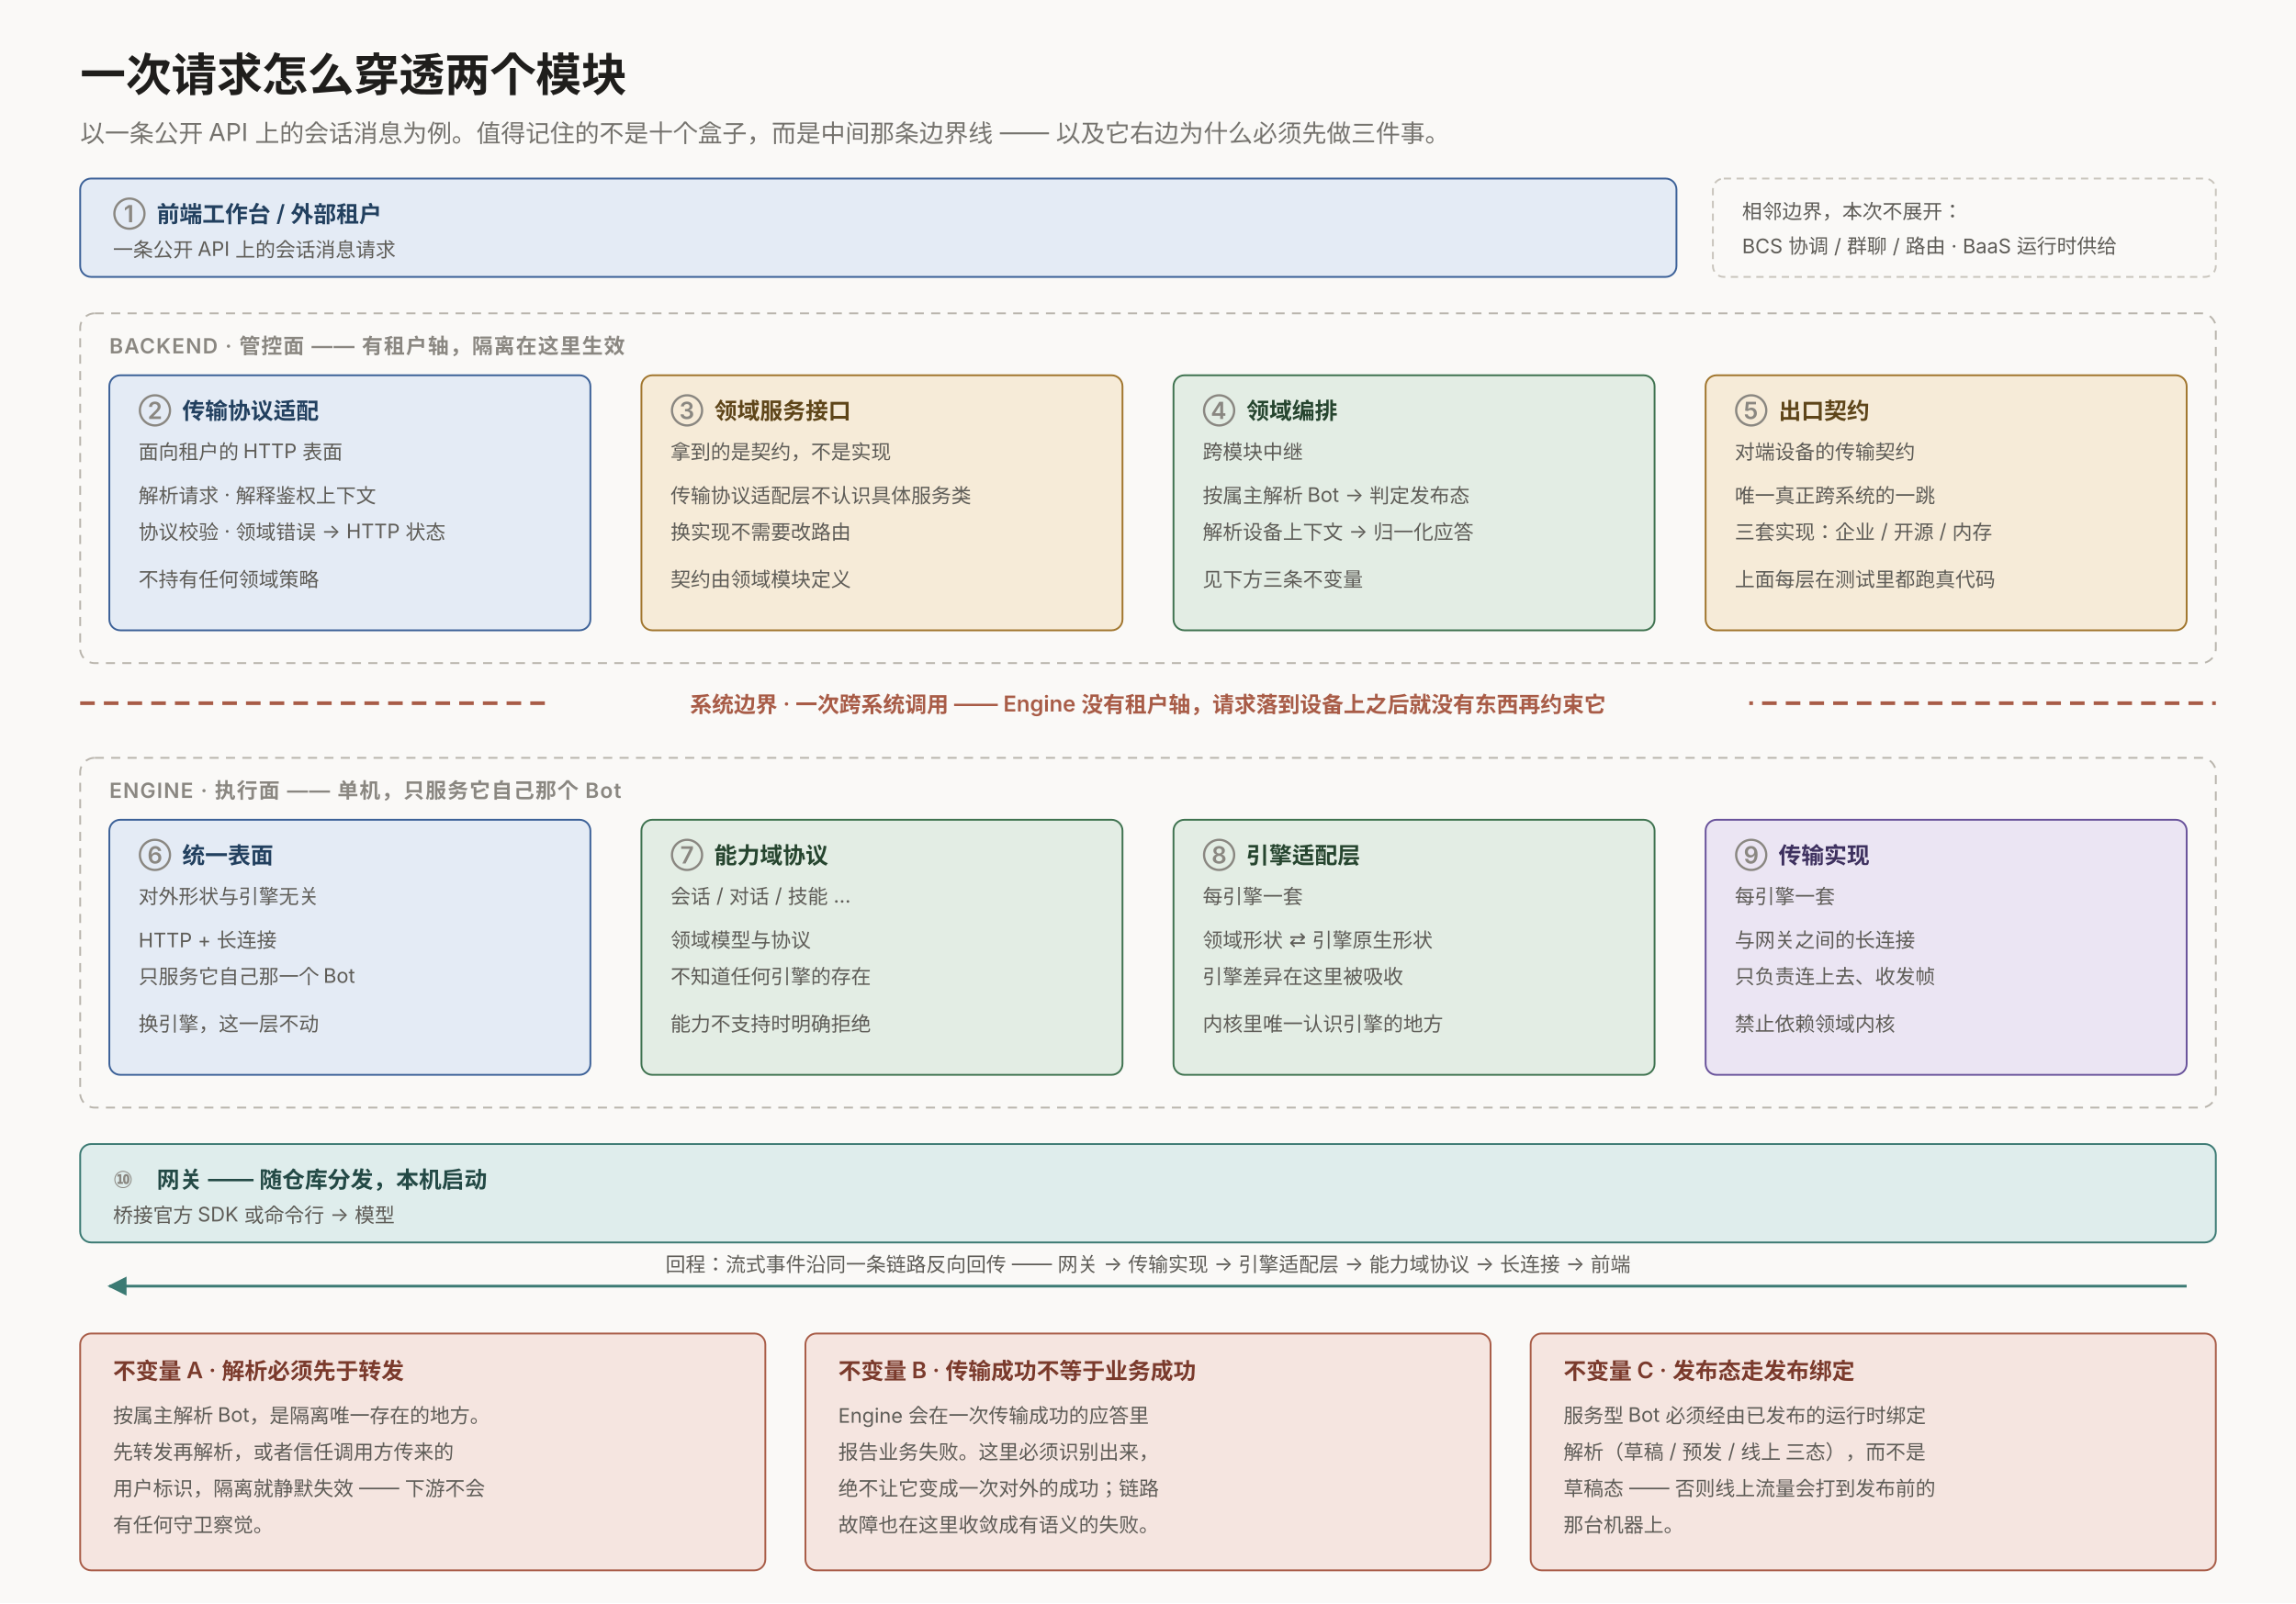
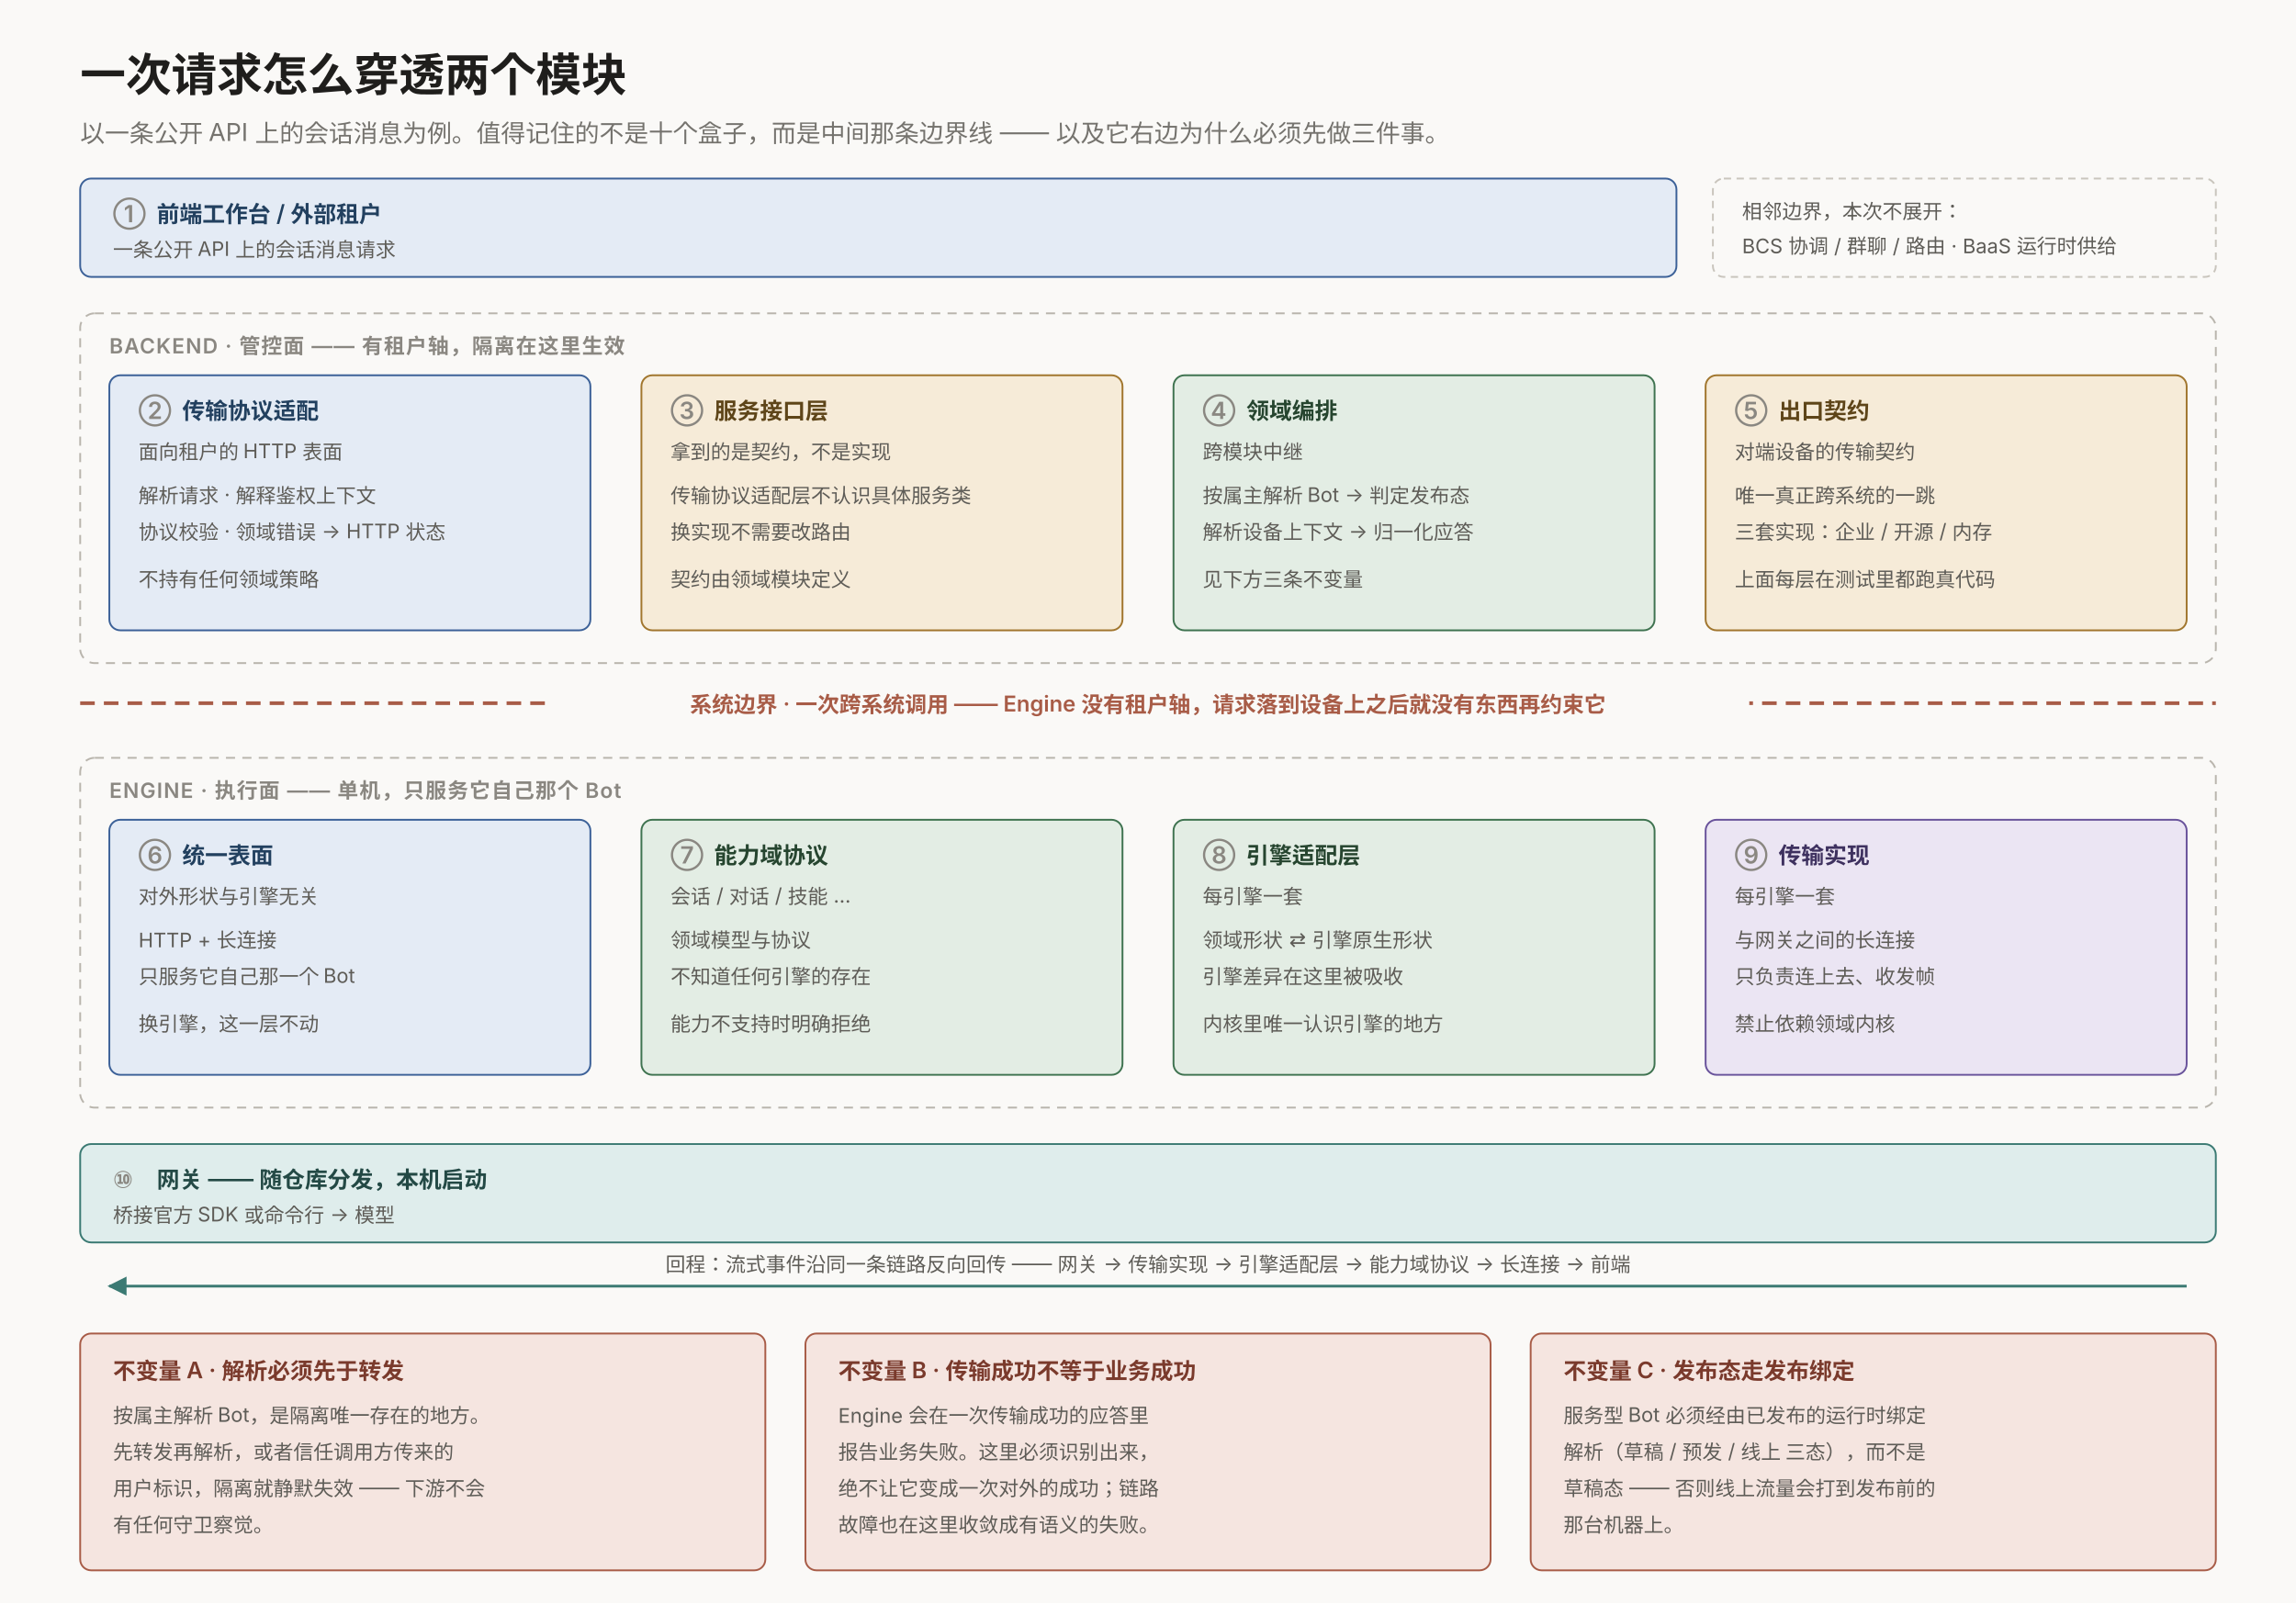
<svg xmlns="http://www.w3.org/2000/svg" viewBox="0 0 1260 880" width="1260" height="880" role="img" aria-label="端到端请求链路">
  <style>
    .t{font-family:-apple-system,BlinkMacSystemFont,"Segoe UI","PingFang SC","Hiragino Sans GB","Microsoft YaHei","Noto Sans SC",sans-serif}
    .m{font-family:"SF Mono","JetBrains Mono",Menlo,Consolas,monospace}
    .title{font-size:25px;font-weight:600;fill:#1F1E1C}
    .sub{font-size:13.5px;fill:#75736E}
    .bt{font-size:12.5px;font-weight:600}
    .bm{font-size:11px}
    .bd{font-size:11px;fill:#5E5C57}
    .lbl{font-size:11.5px;font-weight:600;fill:#8A8781;letter-spacing:.05em}
    .num{font-size:13px;font-weight:600;fill:#8A8781}
    .inv{font-size:12.5px;font-weight:600;fill:#7A3A2C}
    .invd{font-size:11px;fill:#5E5C57}
    .bnd{font-size:12px;font-weight:600;fill:#A85C47}
  </style>
  <rect width="1260" height="880" fill="#FAF9F7" />
  <defs>
    <marker id="c1" viewBox="0 0 10 10" refX="9" refY="5" markerWidth="7" markerHeight="7" orient="auto">
      <path d="M 0 0 L 10 5 L 0 10 z" fill="#8A8781" />
    </marker>
    <marker id="c3" viewBox="0 0 10 10" refX="9" refY="5" markerWidth="7" markerHeight="7" orient="auto">
      <path d="M 0 0 L 10 5 L 0 10 z" fill="#3B7A73" />
    </marker>
  </defs>
  <g class="t">
    <text x="44" y="50" class="title">一次请求怎么穿透两个模块</text>
    <text x="44" y="78" class="sub">以一条公开 API 上的会话消息为例。值得记住的不是十个盒子，而是中间那条边界线 —— 以及它右边为什么必须先做三件事。</text>
    <rect x="44" y="98" width="876" height="54" rx="6" fill="#E4EBF5" stroke="#3C6198" />
    <text x="62" y="122" class="num">①</text>
    <text x="86" y="122" class="bt" fill="#22405F">前端工作台 / 外部租户</text>
    <text x="62" y="141" class="bd">一条公开 API 上的会话消息请求</text>
    <rect x="940" y="98" width="276" height="54" rx="6" fill="none" stroke="#C9C5BD" stroke-dasharray="4 3" />
    <text x="956" y="120" class="bd">相邻边界，本次不展开：</text>
    <text x="956" y="139" class="bd">BCS 协调 / 群聊 / 路由 · BaaS 运行时供给</text>
    <rect x="44" y="172" width="1172" height="192" rx="8" fill="none" stroke="#B9B5AD" stroke-dasharray="5 4" />
    <text x="60" y="194" class="lbl">BACKEND · 管控面 —— 有租户轴，隔离在这里生效</text>
    <rect x="60" y="206" width="264" height="140" rx="6" fill="#E4EBF5" stroke="#3C6198" />
    <text x="76" y="230" class="num">②</text>
    <text x="100" y="230" class="bt" fill="#22405F">传输协议适配</text>
    <text x="76" y="252" class="bd">面向租户的 HTTP 表面</text>
    <text x="76" y="276" class="bd">解析请求 · 解释鉴权上下文</text>
    <text x="76" y="296" class="bd">协议校验 · 领域错误 → HTTP 状态</text>
    <text x="76" y="322" class="bd">不持有任何领域策略</text>
    <rect x="352" y="206" width="264" height="140" rx="6" fill="#F6EBD8" stroke="#A1762E" />
    <text x="368" y="230" class="num">③</text>
-     <text x="392" y="230" class="bt" fill="#5E4519">领域服务接口</text>
+     <text x="392" y="230" class="bt" fill="#5E4519">服务接口层</text>
    <text x="368" y="252" class="bd">拿到的是契约，不是实现</text>
    <text x="368" y="276" class="bd">传输协议适配层不认识具体服务类</text>
    <text x="368" y="296" class="bd">换实现不需要改路由</text>
    <text x="368" y="322" class="bd">契约由领域模块定义</text>
    <rect x="644" y="206" width="264" height="140" rx="6" fill="#E3EDE4" stroke="#3F7350" />
    <text x="660" y="230" class="num">④</text>
    <text x="684" y="230" class="bt" fill="#26452F">领域编排</text>
    <text x="660" y="252" class="bd">跨模块中继</text>
    <text x="660" y="276" class="bd">按属主解析 Bot → 判定发布态</text>
    <text x="660" y="296" class="bd">解析设备上下文 → 归一化应答</text>
    <text x="660" y="322" class="bd">见下方三条不变量</text>
    <rect x="936" y="206" width="264" height="140" rx="6" fill="#F6EBD8" stroke="#A1762E" />
    <text x="952" y="230" class="num">⑤</text>
    <text x="976" y="230" class="bt" fill="#5E4519">出口契约</text>
    <text x="952" y="252" class="bd">对端设备的传输契约</text>
    <text x="952" y="276" class="bd">唯一真正跨系统的一跳</text>
    <text x="952" y="296" class="bd">三套实现：企业 / 开源 / 内存</text>
    <text x="952" y="322" class="bd">上面每层在测试里都跑真代码</text>
    <line x1="44" y1="386" x2="1216" y2="386" stroke="#A85C47" stroke-width="2" stroke-dasharray="8 5" />
    <rect x="300" y="372" width="660" height="28" rx="14" fill="#FAF9F7" />
    <text x="630" y="391" class="bnd" text-anchor="middle">系统边界 · 一次跨系统调用 —— Engine 没有租户轴，请求落到设备上之后就没有东西再约束它</text>
    <rect x="44" y="416" width="1172" height="192" rx="8" fill="none" stroke="#B9B5AD" stroke-dasharray="5 4" />
    <text x="60" y="438" class="lbl">ENGINE · 执行面 —— 单机，只服务它自己那个 Bot</text>
    <rect x="60" y="450" width="264" height="140" rx="6" fill="#E4EBF5" stroke="#3C6198" />
    <text x="76" y="474" class="num">⑥</text>
    <text x="100" y="474" class="bt" fill="#22405F">统一表面</text>
    <text x="76" y="496" class="bd">对外形状与引擎无关</text>
    <text x="76" y="520" class="bd">HTTP + 长连接</text>
    <text x="76" y="540" class="bd">只服务它自己那一个 Bot</text>
    <text x="76" y="566" class="bd">换引擎，这一层不动</text>
    <rect x="352" y="450" width="264" height="140" rx="6" fill="#E3EDE4" stroke="#3F7350" />
    <text x="368" y="474" class="num">⑦</text>
    <text x="392" y="474" class="bt" fill="#26452F">能力域协议</text>
    <text x="368" y="496" class="bd">会话 / 对话 / 技能 …</text>
    <text x="368" y="520" class="bd">领域模型与协议</text>
    <text x="368" y="540" class="bd">不知道任何引擎的存在</text>
    <text x="368" y="566" class="bd">能力不支持时明确拒绝</text>
    <rect x="644" y="450" width="264" height="140" rx="6" fill="#E3EDE4" stroke="#3F7350" />
    <text x="660" y="474" class="num">⑧</text>
    <text x="684" y="474" class="bt" fill="#26452F">引擎适配层</text>
    <text x="660" y="496" class="bd">每引擎一套</text>
    <text x="660" y="520" class="bd">领域形状 ⇄ 引擎原生形状</text>
    <text x="660" y="540" class="bd">引擎差异在这里被吸收</text>
    <text x="660" y="566" class="bd">内核里唯一认识引擎的地方</text>
    <rect x="936" y="450" width="264" height="140" rx="6" fill="#EBE5F3" stroke="#69539B" />
    <text x="952" y="474" class="num">⑨</text>
    <text x="976" y="474" class="bt" fill="#3E315F">传输实现</text>
    <text x="952" y="496" class="bd">每引擎一套</text>
    <text x="952" y="520" class="bd">与网关之间的长连接</text>
    <text x="952" y="540" class="bd">只负责连上去、收发帧</text>
    <text x="952" y="566" class="bd">禁止依赖领域内核</text>
    <rect x="44" y="628" width="1172" height="54" rx="6" fill="#DFEDEC" stroke="#3B7A73" />
    <text x="62" y="652" class="num">⑩</text>
    <text x="86" y="652" class="bt" fill="#234945">网关 —— 随仓库分发，本机启动</text>
    <text x="62" y="671" class="bd">桥接官方 SDK 或命令行 → 模型</text>
    <line x1="1200" y1="706" x2="60" y2="706" stroke="#3B7A73" stroke-width="1.5" marker-end="url(#c3)" />
    <text x="630" y="698" class="bd" text-anchor="middle">回程：流式事件沿同一条链路反向回传 —— 网关 → 传输实现 → 引擎适配层 → 能力域协议 → 长连接 → 前端</text>
    <rect x="44" y="732" width="376" height="130" rx="6" fill="#F5E5E0" stroke="#A85C47" />
    <text x="62" y="757" class="inv">不变量 A · 解析必须先于转发</text>
    <text x="62" y="781" class="invd">按属主解析 Bot，是隔离唯一存在的地方。</text>
    <text x="62" y="801" class="invd">先转发再解析，或者信任调用方传来的</text>
    <text x="62" y="821" class="invd">用户标识，隔离就静默失效 —— 下游不会</text>
    <text x="62" y="841" class="invd">有任何守卫察觉。</text>
    <rect x="442" y="732" width="376" height="130" rx="6" fill="#F5E5E0" stroke="#A85C47" />
    <text x="460" y="757" class="inv">不变量 B · 传输成功不等于业务成功</text>
    <text x="460" y="781" class="invd">Engine 会在一次传输成功的应答里</text>
    <text x="460" y="801" class="invd">报告业务失败。这里必须识别出来，</text>
    <text x="460" y="821" class="invd">绝不让它变成一次对外的成功；链路</text>
    <text x="460" y="841" class="invd">故障也在这里收敛成有语义的失败。</text>
    <rect x="840" y="732" width="376" height="130" rx="6" fill="#F5E5E0" stroke="#A85C47" />
    <text x="858" y="757" class="inv">不变量 C · 发布态走发布绑定</text>
    <text x="858" y="781" class="invd">服务型 Bot 必须经由已发布的运行时绑定</text>
    <text x="858" y="801" class="invd">解析（草稿 / 预发 / 线上 三态），而不是</text>
    <text x="858" y="821" class="invd">草稿态 —— 否则线上流量会打到发布前的</text>
    <text x="858" y="841" class="invd">那台机器上。</text>
  </g>
</svg>
